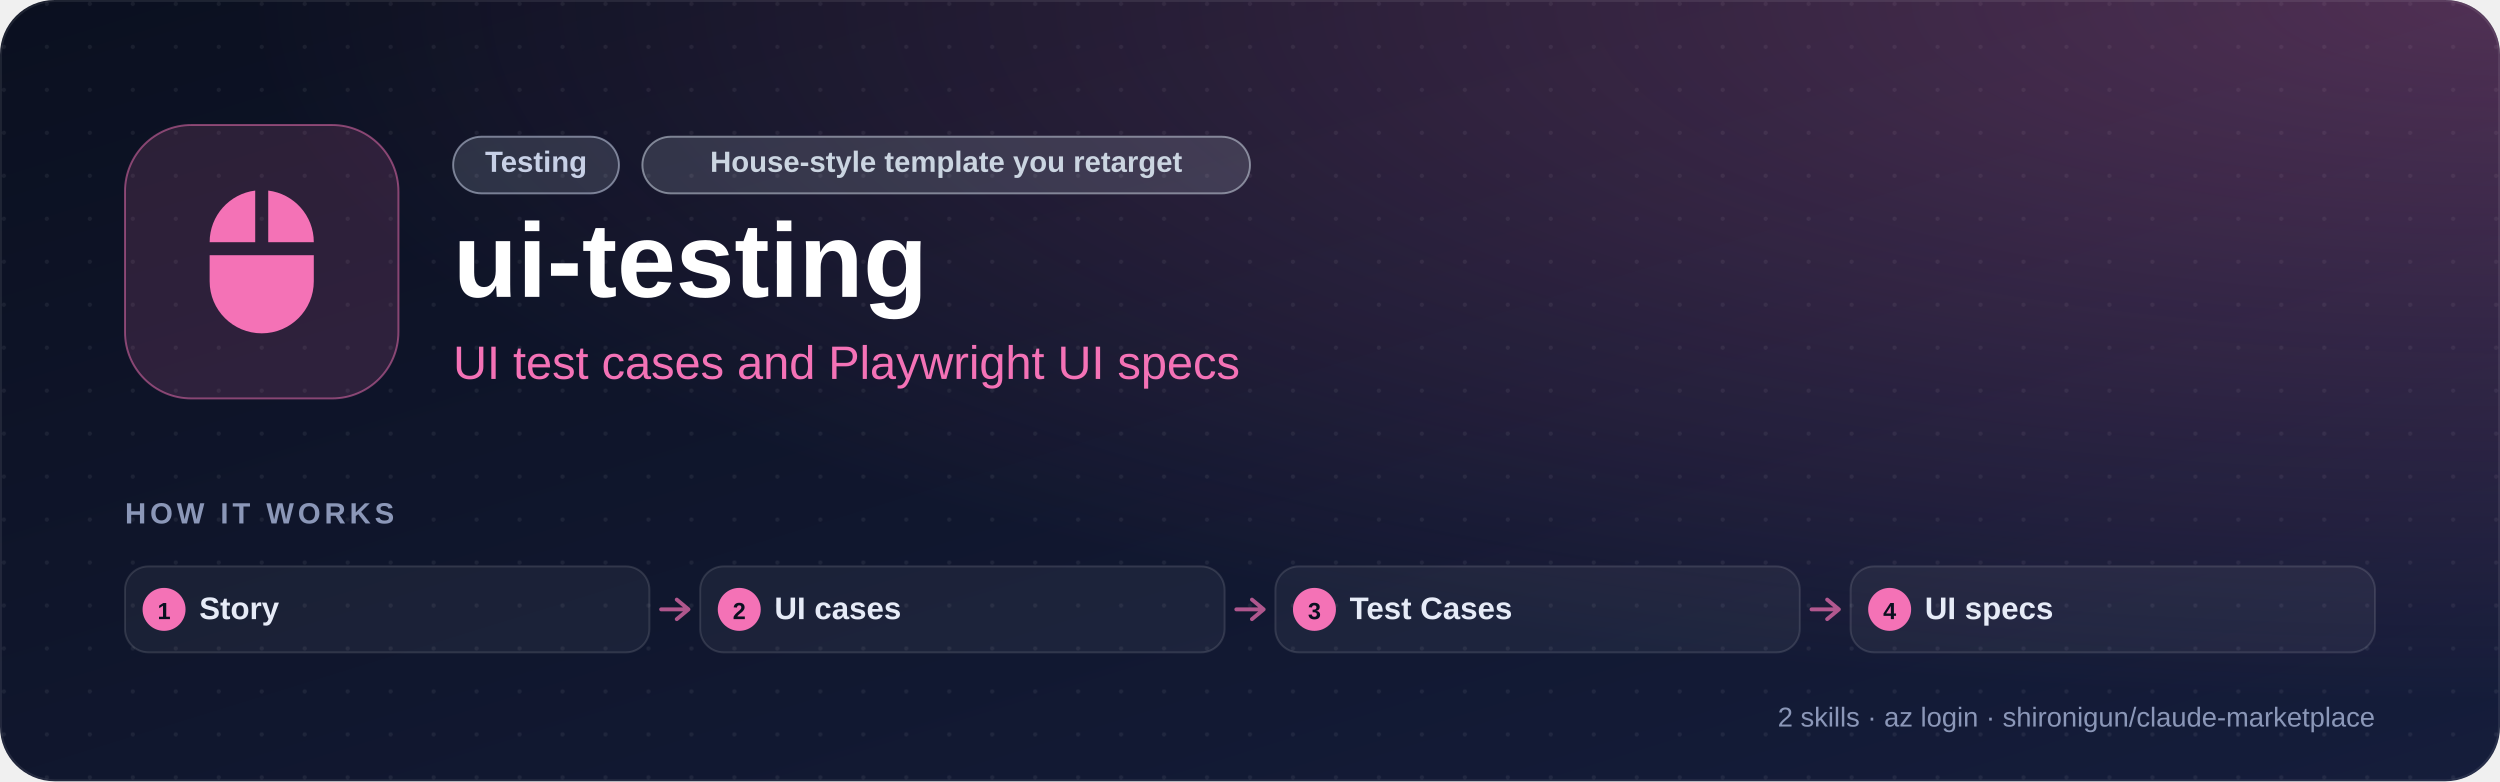
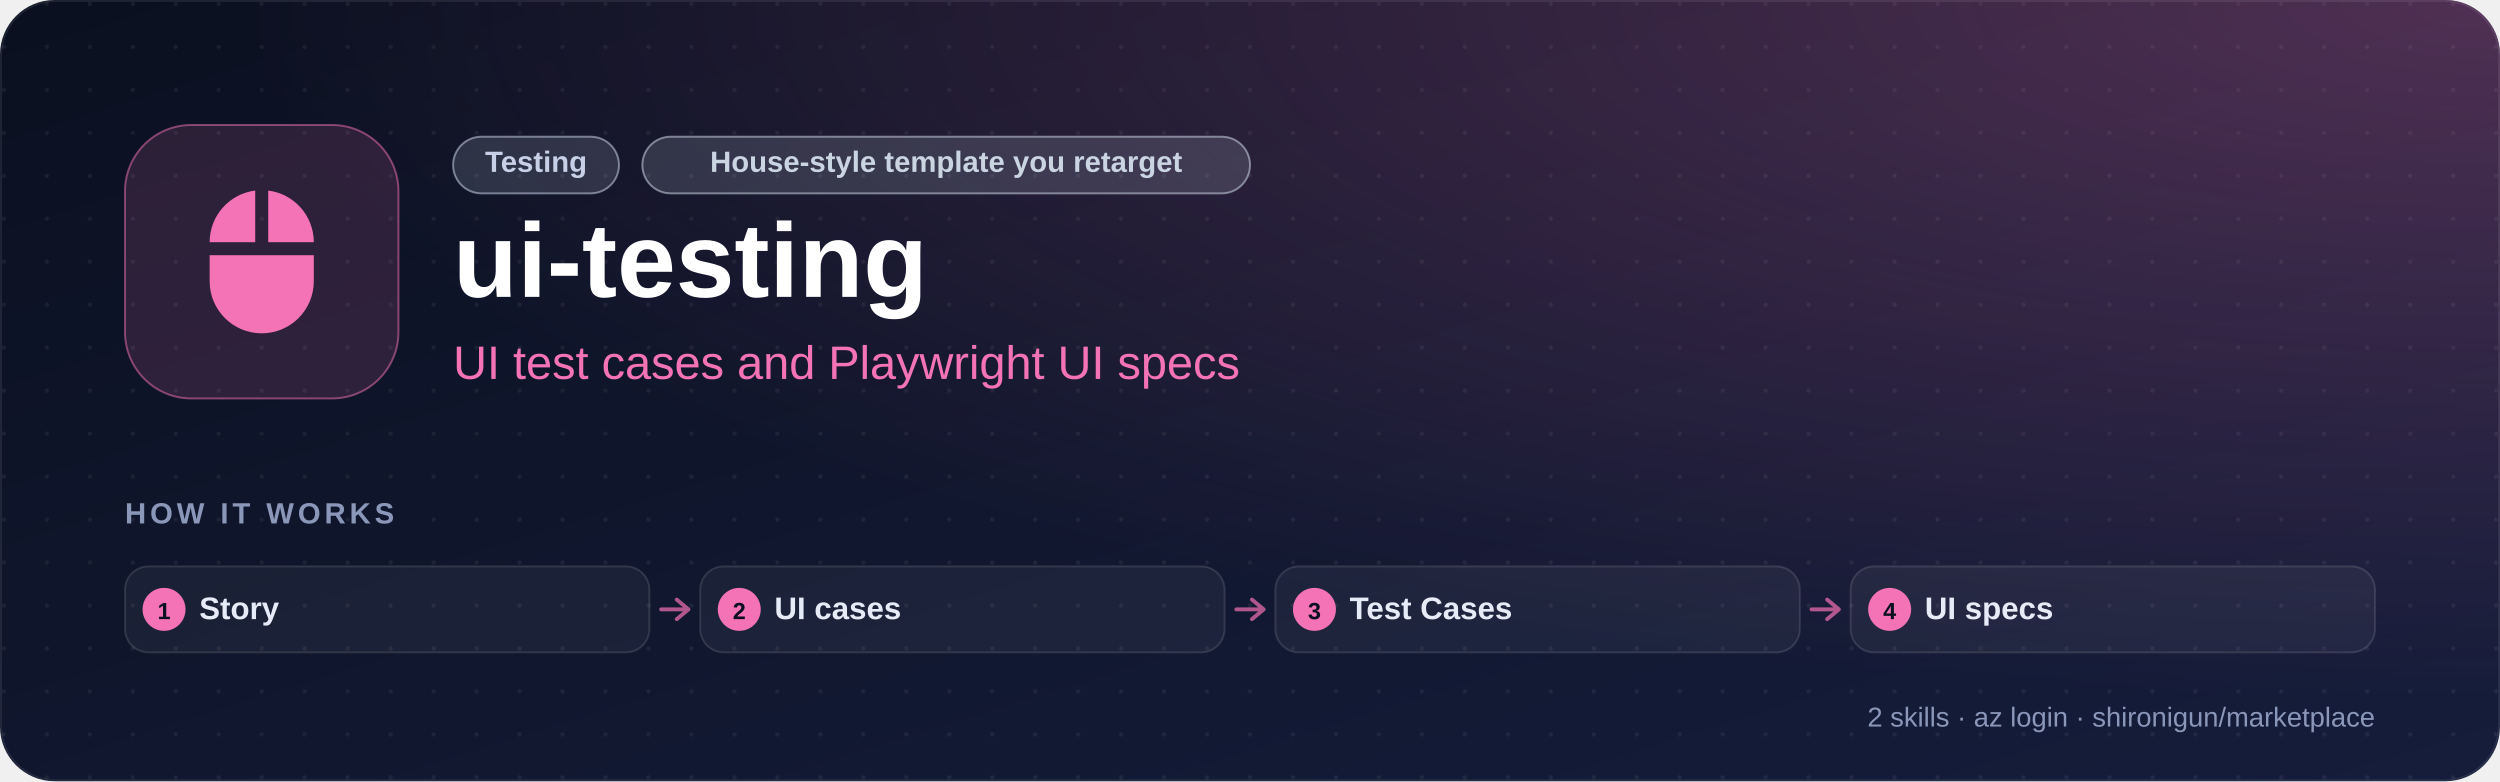
<svg xmlns="http://www.w3.org/2000/svg" width="1280" height="400" viewBox="0 0 1280 400" role="img" aria-label="ui-testing: UI test cases and Playwright UI specs" font-family="'Segoe UI', -apple-system, 'Helvetica Neue', Arial, sans-serif">
  <defs>
    <linearGradient id="b-ui-testing-bg" x1="0" y1="0" x2="1" y2="1">
      <stop offset="0" stop-color="#0b1020" />
      <stop offset="1" stop-color="#151d3b" />
    </linearGradient>
    <radialGradient id="b-ui-testing-glow" cx="1" cy="0" r="0.9">
      <stop offset="0" stop-color="#f472b6" stop-opacity=".28" />
      <stop offset="1" stop-color="#f472b6" stop-opacity="0" />
    </radialGradient>
    <pattern id="b-ui-testing-dots" width="22" height="22" patternUnits="userSpaceOnUse">
      <circle cx="2" cy="2" r="1.1" fill="#ffffff" fill-opacity=".06" />
    </pattern>
  </defs>
  <rect width="1280" height="400" rx="28" fill="url(#b-ui-testing-bg)" />
  <rect width="1280" height="400" rx="28" fill="url(#b-ui-testing-dots)" />
  <rect width="1280" height="400" rx="28" fill="url(#b-ui-testing-glow)" />
  <rect x=".5" y=".5" width="1279" height="399" rx="28" fill="none" stroke="#ffffff" stroke-opacity=".08" />
  <rect x="64" y="64" width="140" height="140" rx="34" fill="#f472b6" fill-opacity=".14" stroke="#f472b6" stroke-opacity=".5" />
  <g transform="translate(94 94) scale(3.333333)" fill="#f472b6">
    <path d="M13 1.07V9h7c0-4.08-3.05-7.44-7-7.93M4 15c0 4.42 3.58 8 8 8s8-3.58 8-8v-4H4zm7-13.93C7.05 1.56 4 4.92 4 9h7z" />
  </g>
  <rect x="232" y="70" width="84.9" height="29" rx="14.5" fill="#c7d0e6" fill-opacity="0.16" stroke="#c7d0e6" stroke-opacity=".55" />
  <text x="274.45" y="88" text-anchor="middle" font-size="15" font-weight="600" fill="#c7d0e6">Testing</text>
  <rect x="328.9" y="70" width="311.1" height="29" rx="14.5" fill="#cbd5e1" fill-opacity="0.16" stroke="#cbd5e1" stroke-opacity=".55" />
  <text x="484.45" y="88" text-anchor="middle" font-size="15" font-weight="600" fill="#cbd5e1">House-style template you retarget</text>
  <text x="232" y="152" font-size="54" font-weight="700" fill="#ffffff">ui-testing</text>
  <text x="232" y="194" font-size="24" font-weight="500" fill="#f472b6">UI test cases and Playwright UI specs</text>
  <text x="64" y="268" font-size="15" font-weight="700" letter-spacing="2" fill="#8b97b8">HOW IT WORKS</text>
  <rect x="64" y="290" width="268.5" height="44" rx="12" fill="#ffffff" fill-opacity=".05" stroke="#ffffff" stroke-opacity=".12" />
  <circle cx="84" cy="312" r="11" fill="#f472b6" />
  <text x="84" y="317" text-anchor="middle" font-size="12" font-weight="700" fill="#0b1020">1</text>
  <text x="102" y="317" font-size="16" font-weight="600" fill="#e6ebf7">Story</text>
  <path d="M338.5 312h14m-6 -5 6 5-6 5" fill="none" stroke="#f472b6" stroke-opacity=".7" stroke-width="2" stroke-linecap="round" stroke-linejoin="round" />
  <rect x="358.5" y="290" width="268.5" height="44" rx="12" fill="#ffffff" fill-opacity=".05" stroke="#ffffff" stroke-opacity=".12" />
  <circle cx="378.5" cy="312" r="11" fill="#f472b6" />
  <text x="378.5" y="317" text-anchor="middle" font-size="12" font-weight="700" fill="#0b1020">2</text>
  <text x="396.5" y="317" font-size="16" font-weight="600" fill="#e6ebf7">UI cases</text>
  <path d="M633 312h14m-6 -5 6 5-6 5" fill="none" stroke="#f472b6" stroke-opacity=".7" stroke-width="2" stroke-linecap="round" stroke-linejoin="round" />
  <rect x="653" y="290" width="268.5" height="44" rx="12" fill="#ffffff" fill-opacity=".05" stroke="#ffffff" stroke-opacity=".12" />
  <circle cx="673" cy="312" r="11" fill="#f472b6" />
  <text x="673" y="317" text-anchor="middle" font-size="12" font-weight="700" fill="#0b1020">3</text>
  <text x="691" y="317" font-size="16" font-weight="600" fill="#e6ebf7">Test Cases</text>
  <path d="M927.5 312h14m-6 -5 6 5-6 5" fill="none" stroke="#f472b6" stroke-opacity=".7" stroke-width="2" stroke-linecap="round" stroke-linejoin="round" />
  <rect x="947.5" y="290" width="268.5" height="44" rx="12" fill="#ffffff" fill-opacity=".05" stroke="#ffffff" stroke-opacity=".12" />
  <circle cx="967.5" cy="312" r="11" fill="#f472b6" />
  <text x="967.5" y="317" text-anchor="middle" font-size="12" font-weight="700" fill="#0b1020">4</text>
  <text x="985.5" y="317" font-size="16" font-weight="600" fill="#e6ebf7">UI specs</text>
-   <text x="1216" y="372" text-anchor="end" font-size="14" fill="#8b97b8">2 skills  ·  az login  ·  shironigun/claude-marketplace</text>
+   <text x="1216" y="372" text-anchor="end" font-size="14" fill="#8b97b8">2 skills  ·  az login  ·  shironigun/marketplace</text>
</svg>
